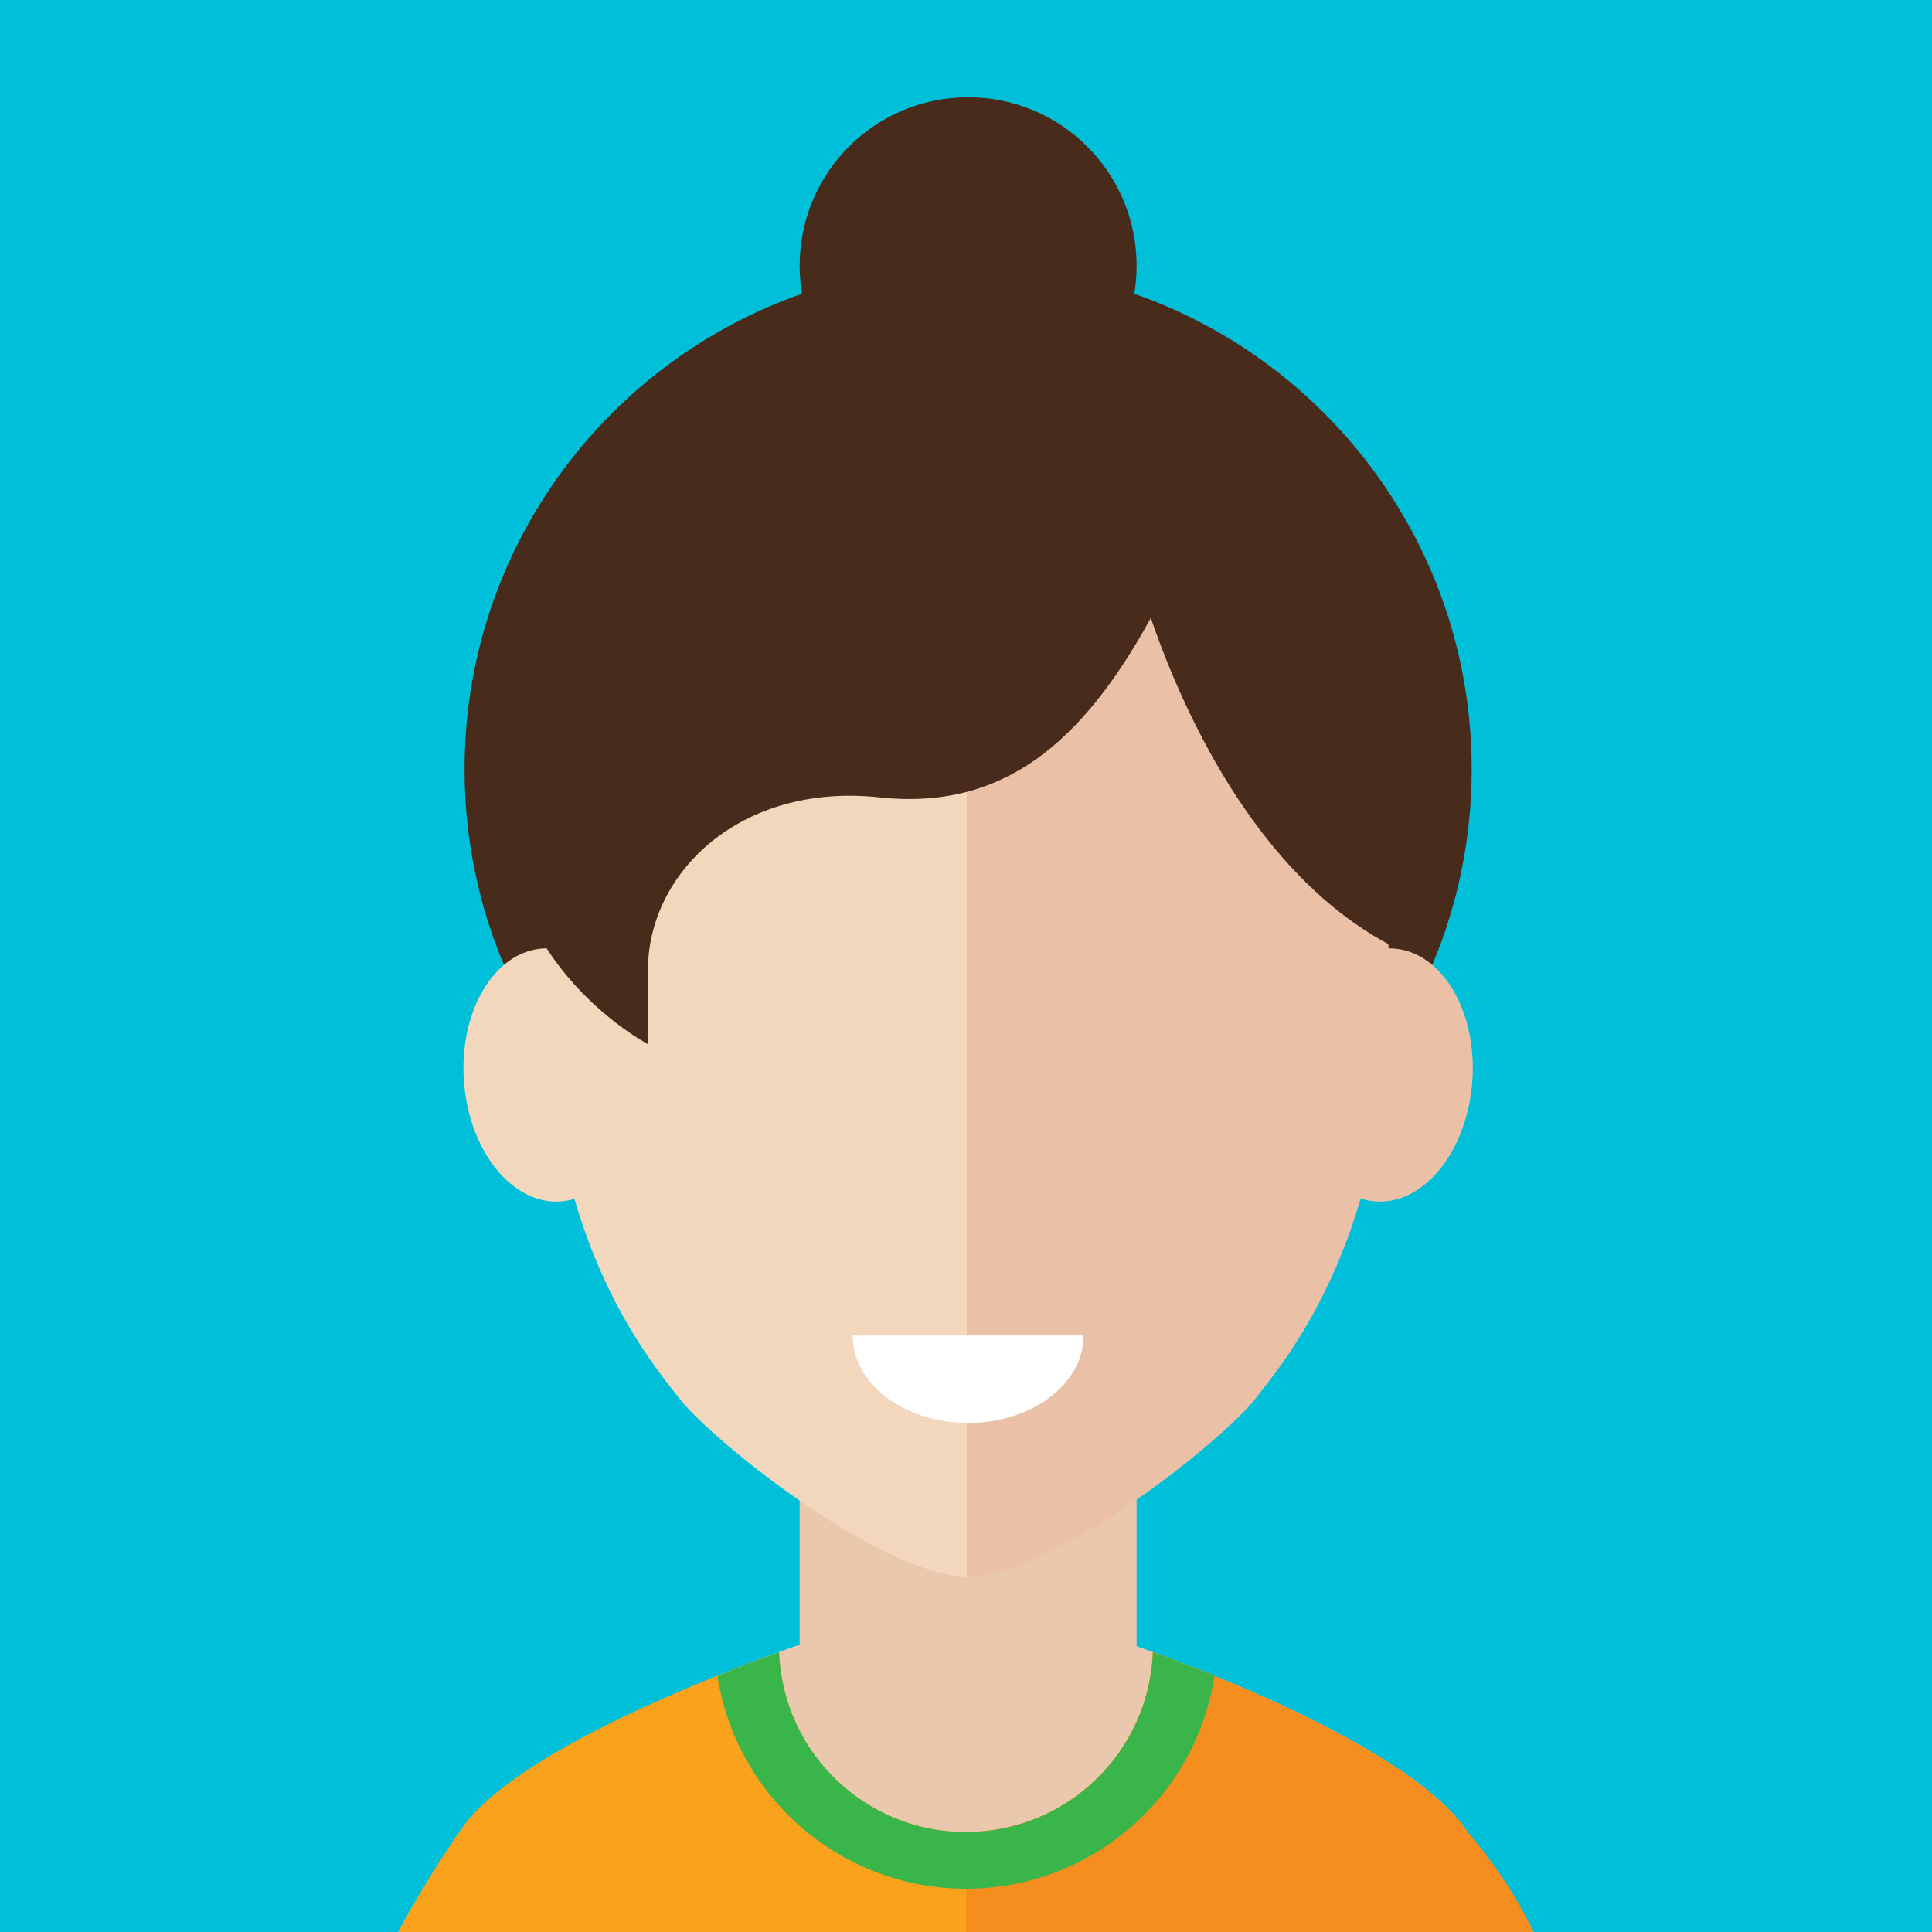
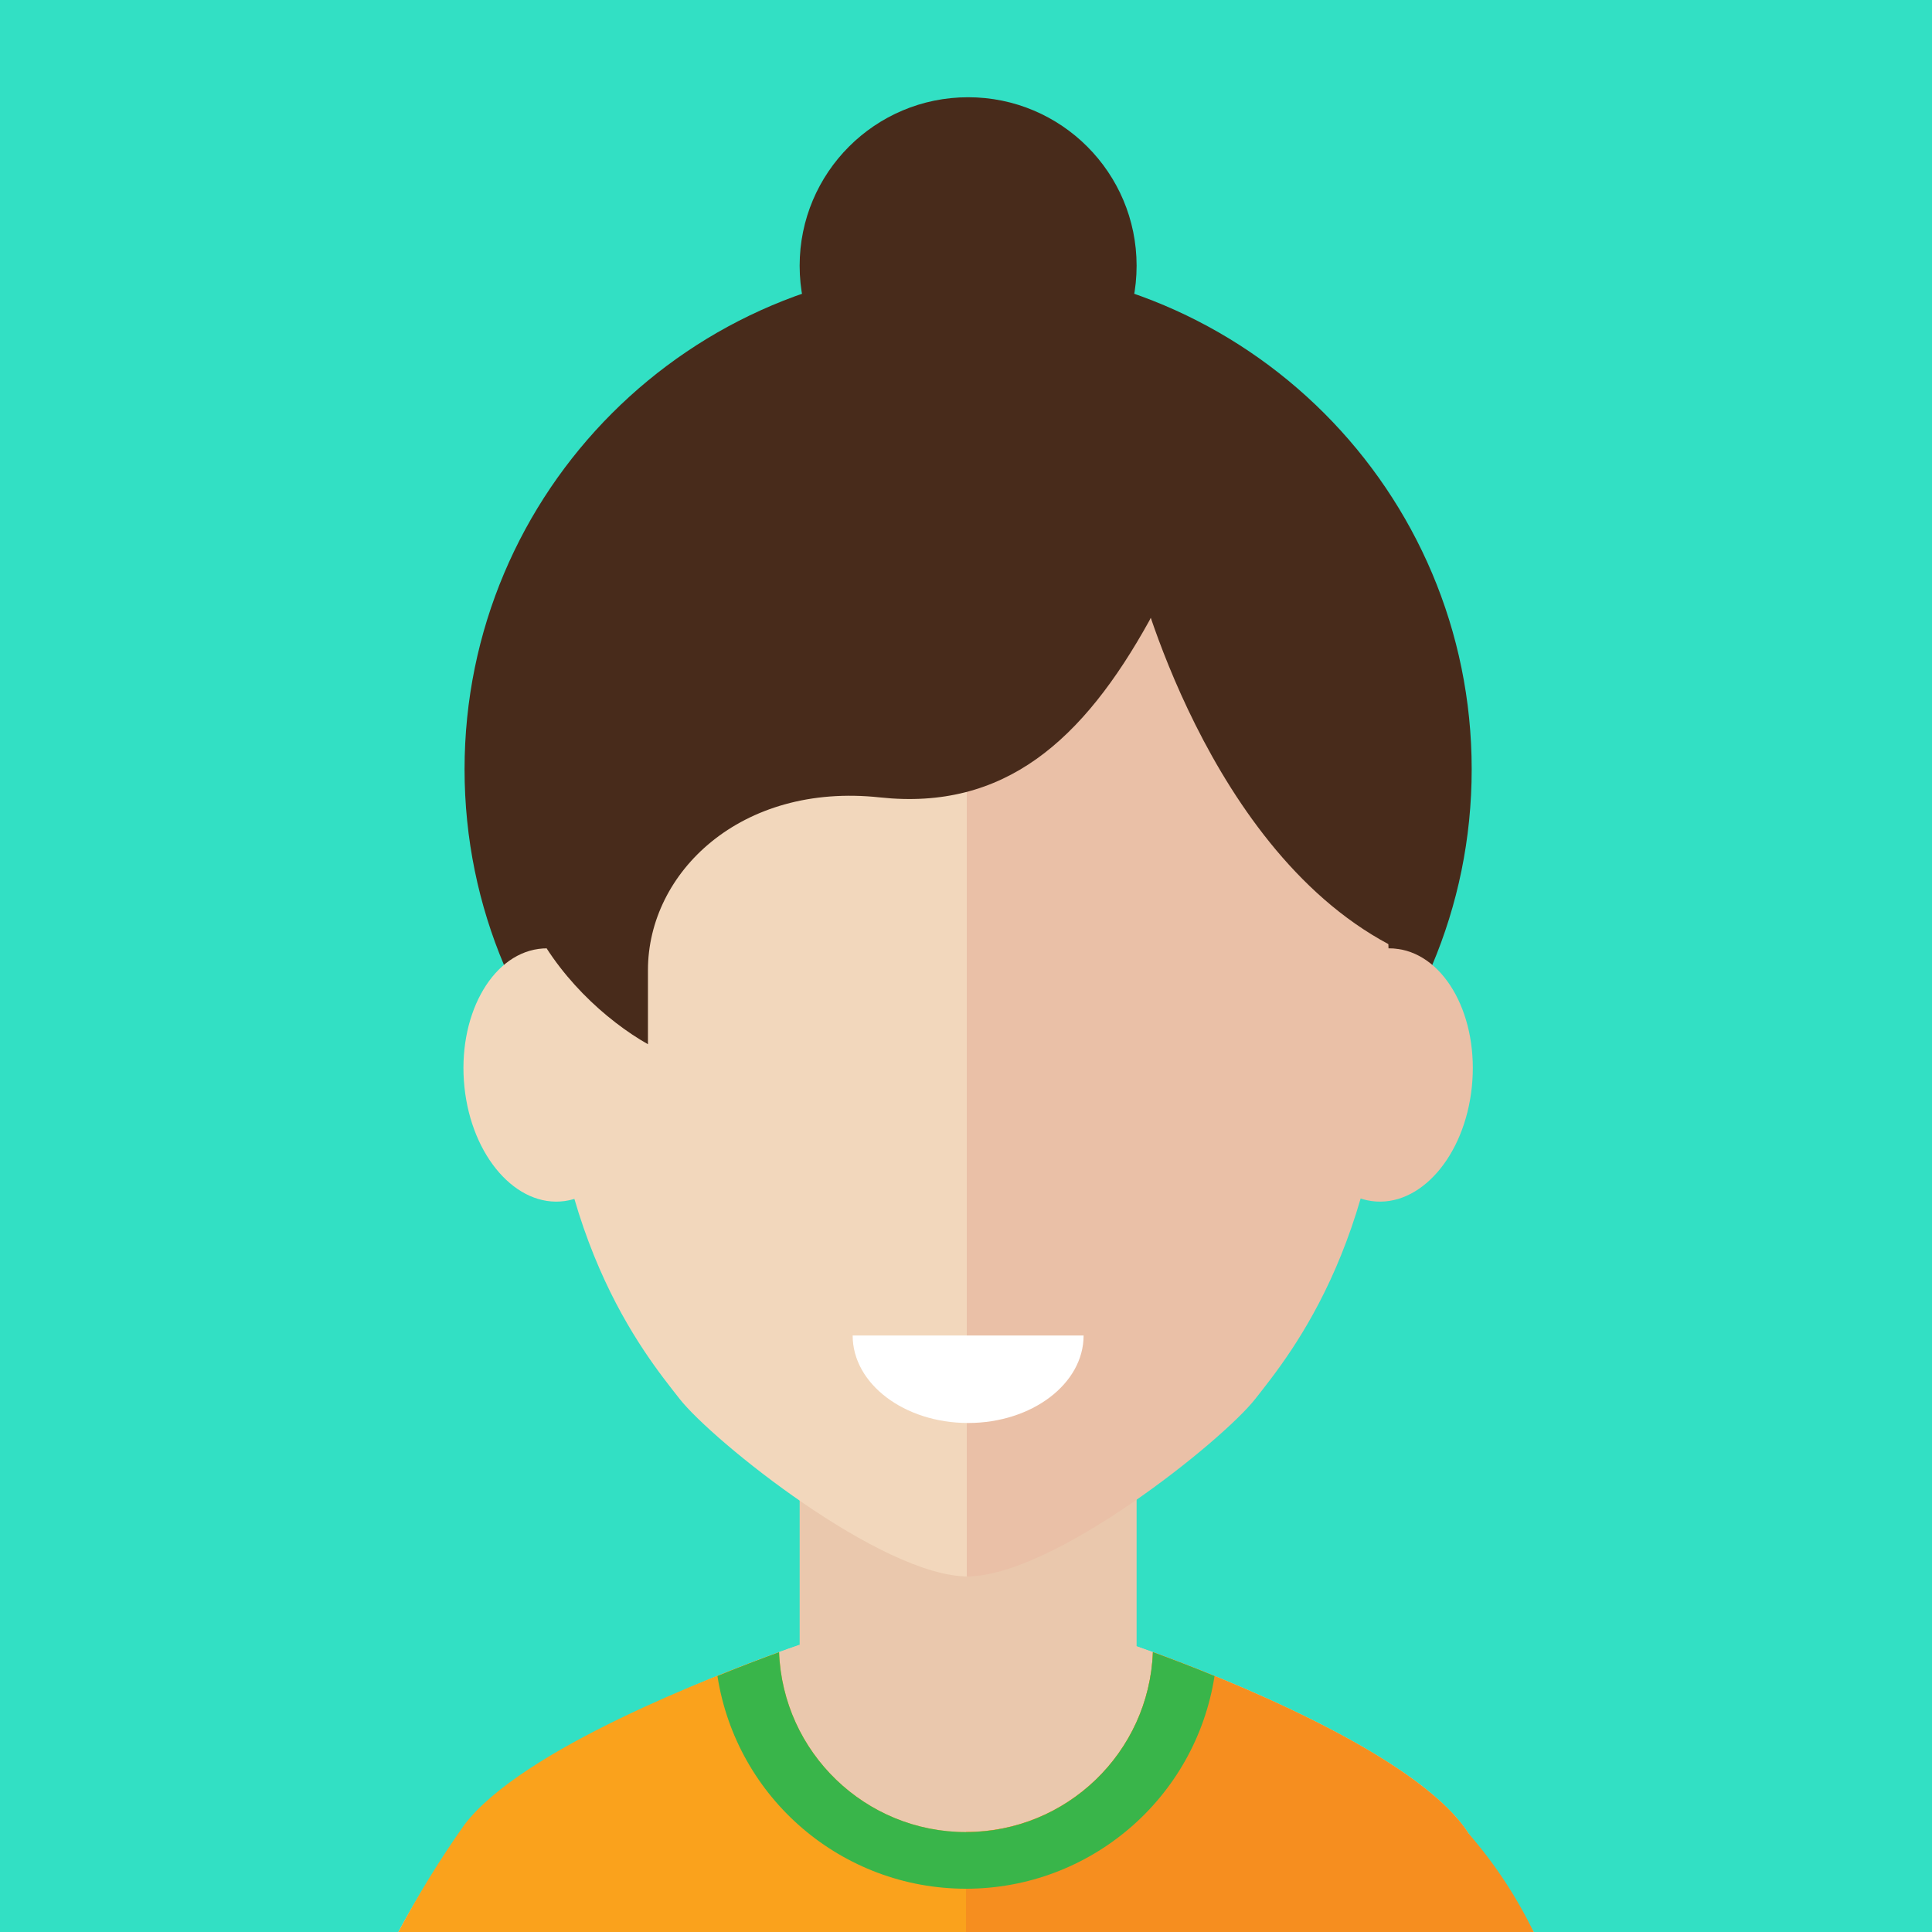
<svg xmlns="http://www.w3.org/2000/svg" id="Layer_1" data-name="Layer 1" viewBox="0 0 200 200">
  <defs>
-     <style>.cls-1{fill:#00bfd8;}.cls-2{fill:#482b1b;}.cls-3{fill:#eac8ad;}.cls-4{fill:#f2d7bc;}.cls-5{fill:#eac0a7;}.cls-6{fill:#fff;}.cls-7{fill:#faa21c;}.cls-8{fill:#f68e1f;}.cls-9{fill:#39b54a;}</style>
+     <style>.cls-1{fill:#32e0c4;}.cls-2{fill:#482b1b;}.cls-3{fill:#eac8ad;}.cls-4{fill:#f2d7bc;}.cls-5{fill:#eac0a7;}.cls-6{fill:#fff;}.cls-7{fill:#faa21c;}.cls-8{fill:#f68e1f;}.cls-9{fill:#39b54a;}</style>
  </defs>
  <rect class="cls-1" width="200" height="200" />
  <circle class="cls-2" cx="100.22" cy="79.637" r="52.129" />
  <polygon class="cls-3" points="117.661 191.27 100 199 82.78 191.27 82.78 153.023 117.661 153.023 117.661 191.27" />
  <path class="cls-4" d="M100.22,47.022c-16.935,0-43.718,9.627-43.718,54.742,0,26.048,10.153,38.329,13.853,43.05,3.406,4.342,20.884,18.382,29.865,18.382V47.022Z" />
  <path class="cls-4" d="M48.077,112.521c-0.746-7.209,2.689-13.6,7.67-14.289s9.629,4.606,10.376,11.815-2.688,13.6-7.671,14.286S48.824,119.727,48.077,112.521Z" />
  <path class="cls-5" d="M100.082,47.022c16.935,0,43.718,9.627,43.718,54.742,0,26.048-10.152,38.329-13.853,43.05-3.405,4.342-20.884,18.382-29.865,18.382V47.022Z" />
  <path class="cls-5" d="M152.364,112.521c0.747-7.209-2.689-13.6-7.67-14.289s-9.629,4.606-10.376,11.815,2.688,13.6,7.671,14.286S151.617,119.727,152.364,112.521Z" />
  <path class="cls-3" d="M100,200v-6.83S86.987,189.944,84.12,179.4a37.186,37.186,0,0,1-1.34-9.131s-28.453,9.61-34.8,19.536C44.653,193.428,41.241,200,41.241,200H100Z" />
  <path class="cls-3" d="M100,200v-6.83s13.012-3.225,15.881-13.765a37.221,37.221,0,0,0,1.338-9.131s28.453,9.61,34.8,19.536c4.1,5.709,6.735,10.191,6.735,10.191H100Z" />
  <path class="cls-3" d="M100,200v-6.83S86.987,189.944,84.12,179.4a37.186,37.186,0,0,1-1.34-9.131s-28.453,9.61-34.8,19.536C45.1,192.827,41.241,200,41.241,200H100Z" />
  <path class="cls-3" d="M100,200v-6.83s13.012-3.225,15.881-13.765a37.221,37.221,0,0,0,1.338-9.131s28.453,9.61,34.8,19.536A88.6,88.6,0,0,1,158.759,200H100Z" />
  <path class="cls-6" d="M100.22,147.307c6.6,0,11.954-4.053,11.954-9.055H88.267C88.267,143.254,93.618,147.307,100.22,147.307Z" />
  <path class="cls-2" d="M97.756,34.041c-30.945,0-40.353,27.111-40.353,39.6-11.223,15.6,1.011,29.555,9.673,34.458V100.42c0-10.088,9.592-19.429,24-17.874,12.911,1.394,21.041-5.9,27.91-18.308C127.464,47.625,116.881,34.041,97.756,34.041Z" />
  <path class="cls-2" d="M117.661,59.137s7.23,29.354,27.032,39.094c3.524-26.389,5.607-20.83,0-34.726s-27.032-24.218-27.032-24.218v19.85Z" />
  <path class="cls-7" d="M152.024,189.809c-5.3-8.279-25.962-16.335-32.675-18.78a19.364,19.364,0,0,1-38.7,0c-6.712,2.445-26.6,10.029-32.559,17.846A102.63,102.63,0,0,0,41.241,200H158.759A60.19,60.19,0,0,0,152.024,189.809Z" />
  <path class="cls-8" d="M158.759,200a45.982,45.982,0,0,0-6.735-10.191c-5.3-8.279-25.962-16.335-32.675-18.78A19.365,19.365,0,0,1,100,189.642V200h58.759Z" />
  <path class="cls-9" d="M74.269,173.5a26.043,26.043,0,0,0,51.461,0c-2.615-1.069-4.859-1.914-6.382-2.469a19.364,19.364,0,0,1-38.7,0C79.129,171.583,76.885,172.429,74.269,173.5Z" />
  <circle class="cls-2" cx="100.22" cy="27.508" r="17.441" />
</svg>
